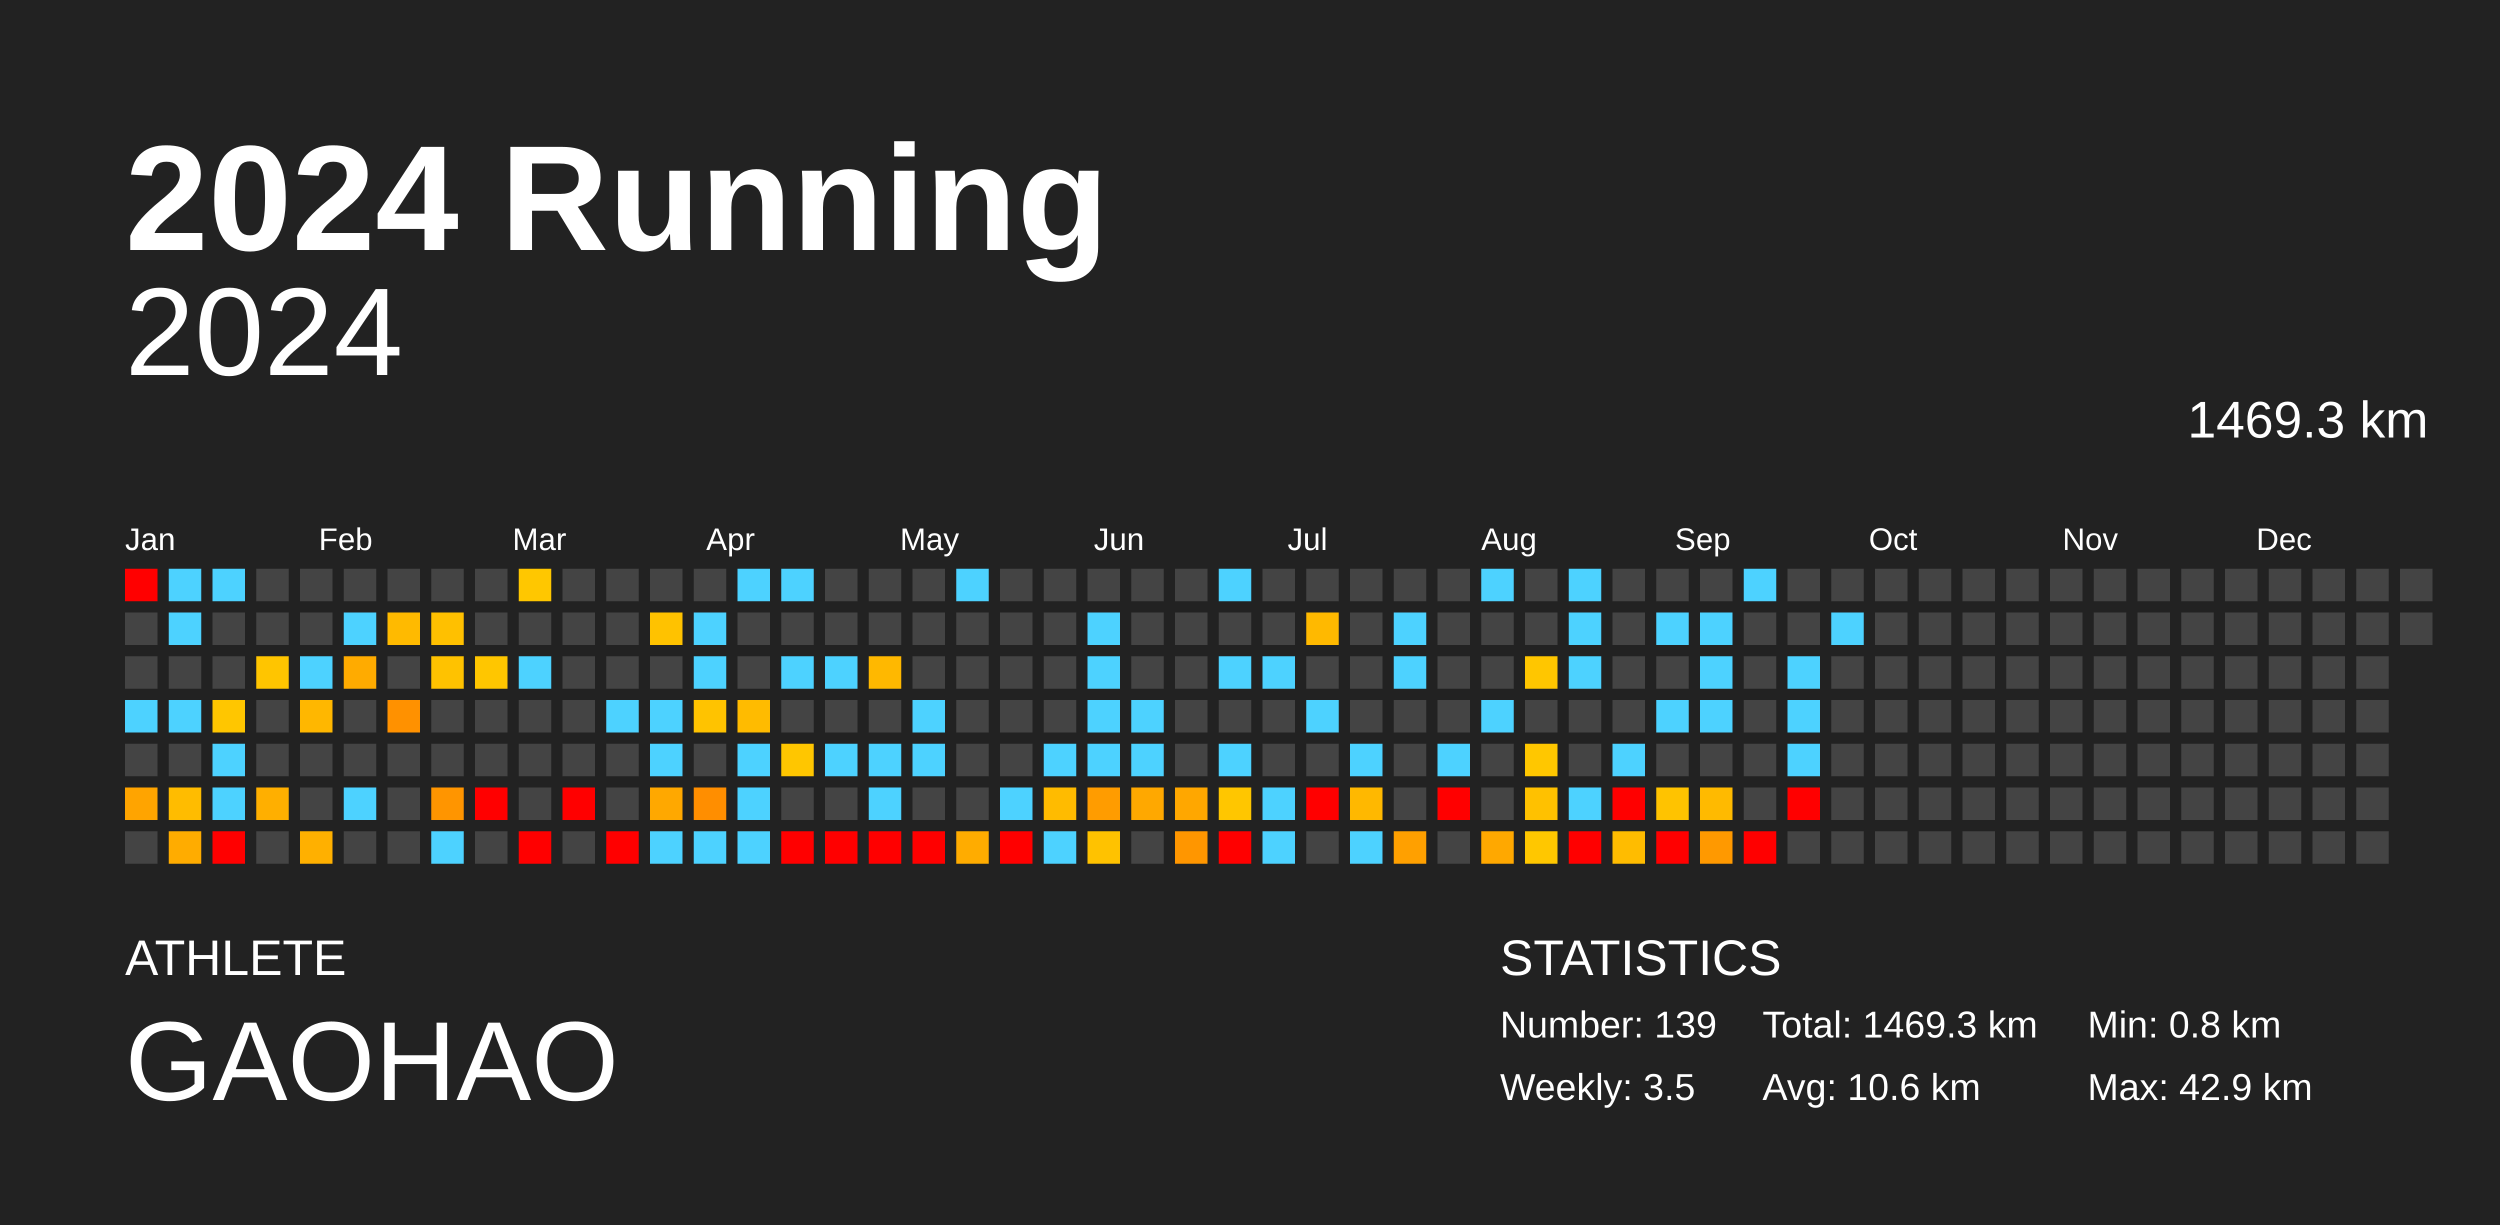
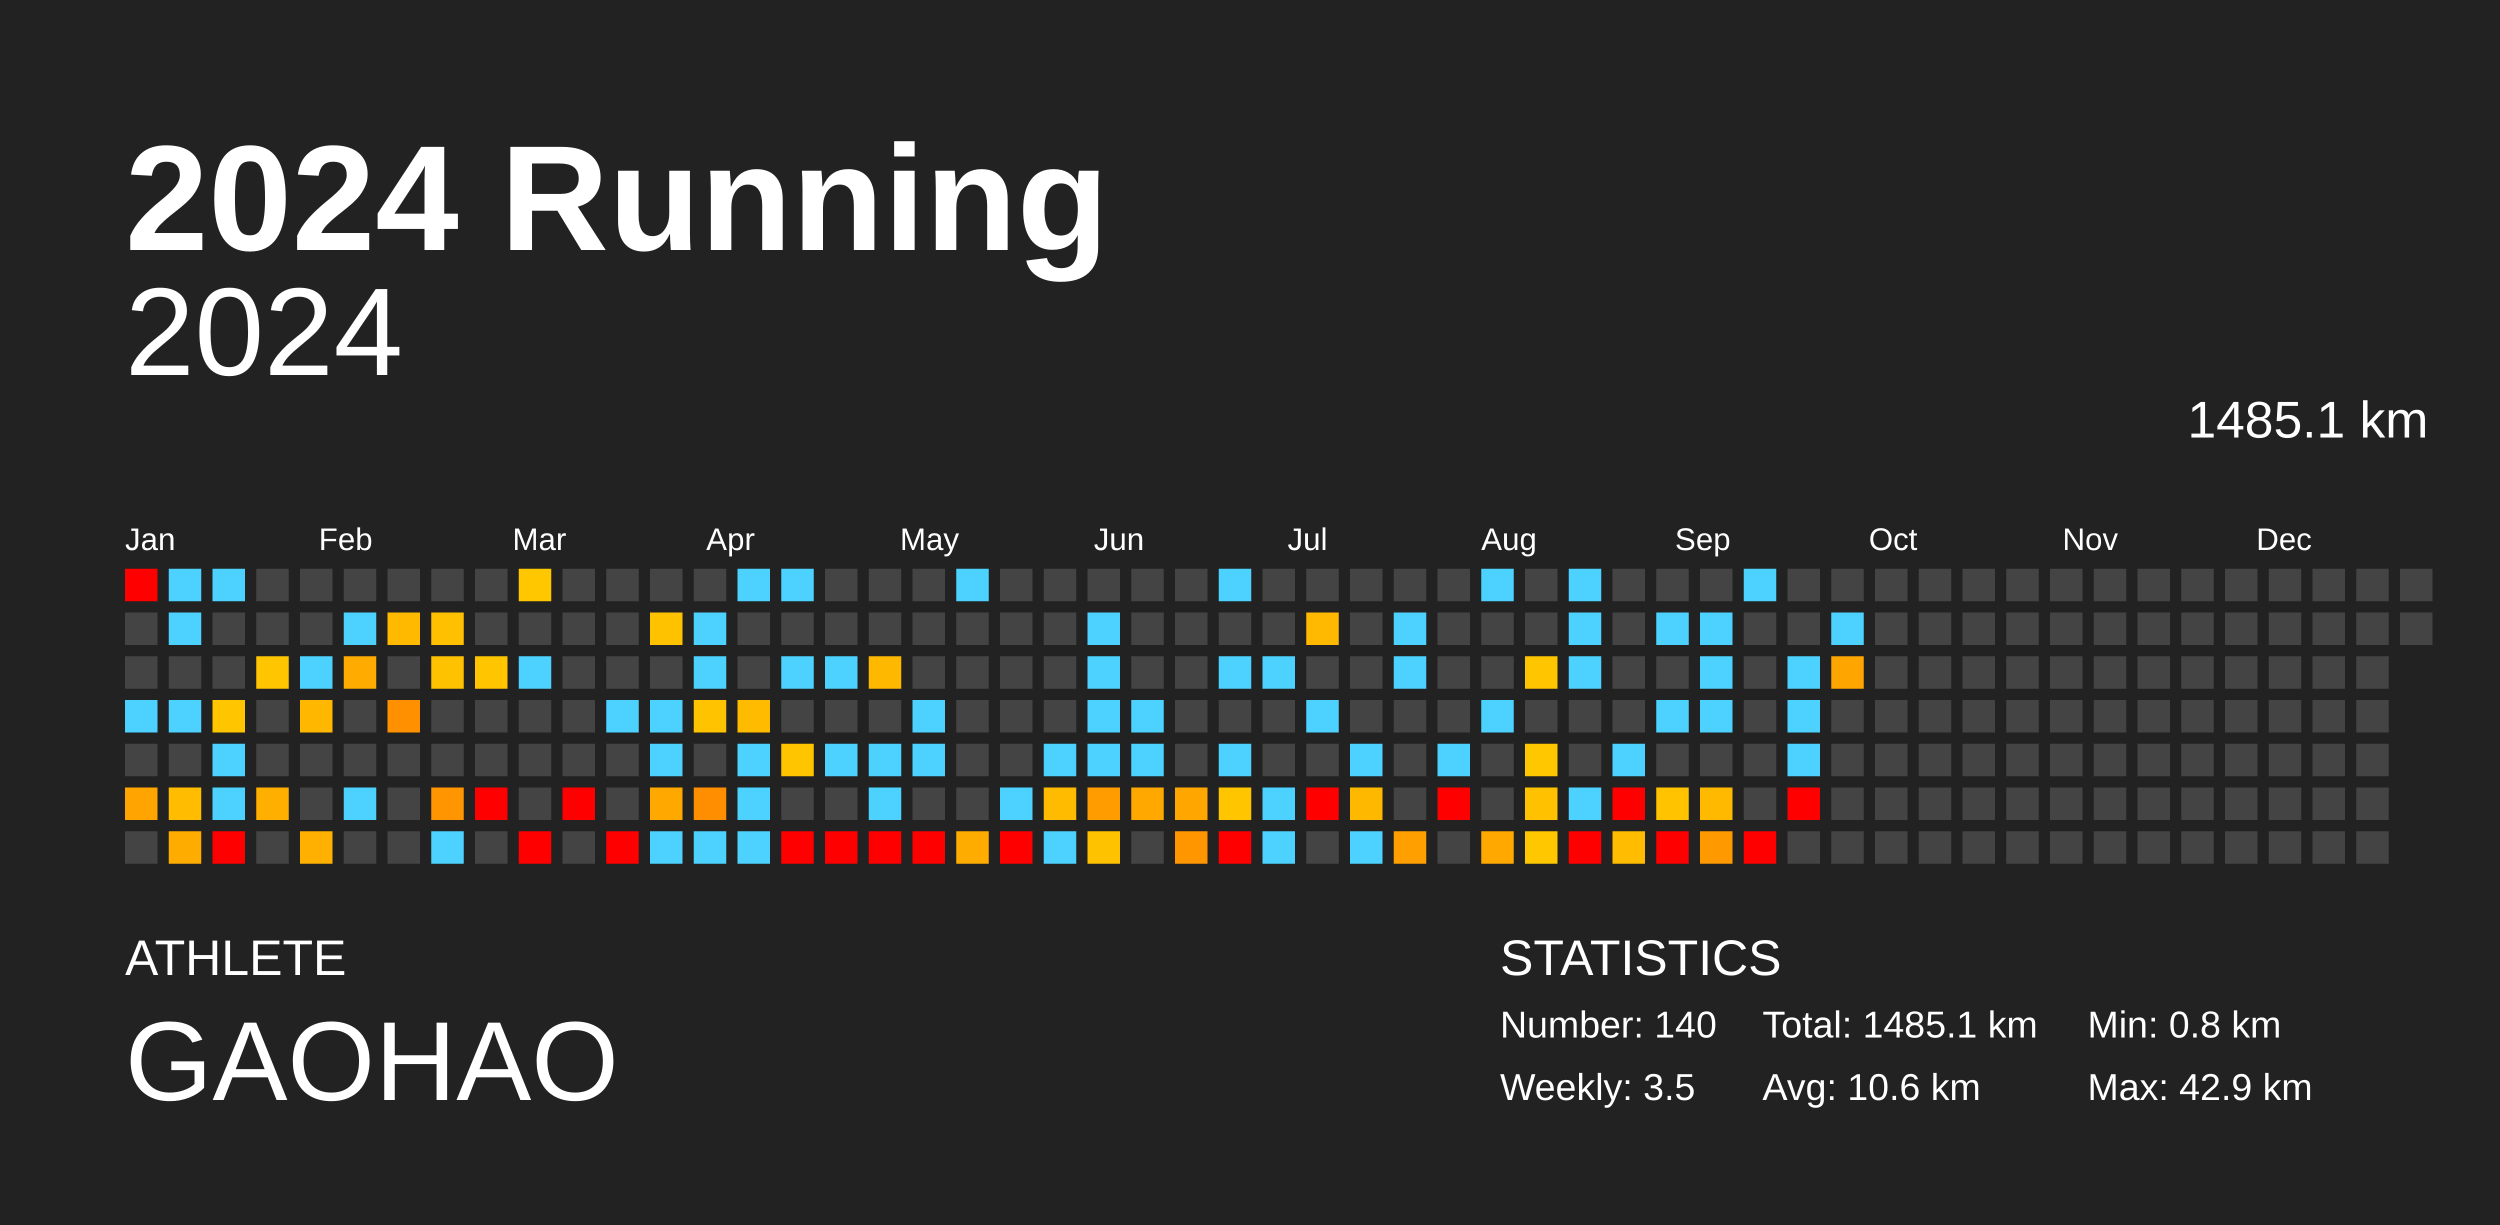
<svg xmlns="http://www.w3.org/2000/svg" baseProfile="full" height="98mm" version="1.1" viewBox="0,0,200,98" width="200mm">
  <defs />
  <rect fill="#222222" height="98" width="200" x="0" y="0" />
  <text fill="#FFFFFF" style="font-size:12px; font-family:Arial; font-weight:bold;" x="10" y="20">2024 Running</text>
  <text fill="#FFFFFF" style="font-size:4px; font-family:Arial" x="10" y="78">ATHLETE</text>
  <text fill="#FFFFFF" style="font-size:9px; font-family:Arial" x="10" y="88">GAOHAO</text>
  <text fill="#FFFFFF" style="font-size:4px; font-family:Arial" x="120" y="78">STATISTICS</text>
-   <text fill="#FFFFFF" style="font-size:3px; font-family:Arial" x="120" y="83">Number: 139</text>
+   <text fill="#FFFFFF" style="font-size:3px; font-family:Arial" x="120" y="83">Number: 140</text>
  <text fill="#FFFFFF" style="font-size:3px; font-family:Arial" x="120" y="88">Weekly: 3.5</text>
-   <text fill="#FFFFFF" style="font-size:3px; font-family:Arial" x="141" y="83">Total: 1469.3 km</text>
+   <text fill="#FFFFFF" style="font-size:3px; font-family:Arial" x="141" y="83">Total: 1485.1 km</text>
  <text fill="#FFFFFF" style="font-size:3px; font-family:Arial" x="141" y="88">Avg: 10.6 km</text>
  <text fill="#FFFFFF" style="font-size:3px; font-family:Arial" x="167" y="83">Min: 0.8 km</text>
  <text fill="#FFFFFF" style="font-size:3px; font-family:Arial" x="167" y="88">Max: 42.9 km</text>
  <text alignment-baseline="hanging" fill="#FFFFFF" style="font-size:10.0px; font-family:Arial;" x="10" y="30">2024</text>
-   <text alignment-baseline="hanging" fill="#FFFFFF" style="font-size:4.125px; font-family:Arial;" x="175" y="35">1469.3 km</text>
+   <text alignment-baseline="hanging" fill="#FFFFFF" style="font-size:4.125px; font-family:Arial;" x="175" y="35">1485.1 km</text>
  <text fill="#FFFFFF" style="font-size:2.5px; font-family:Arial" x="10.0" y="44">Jan</text>
  <text fill="#FFFFFF" style="font-size:2.5px; font-family:Arial" x="25.5" y="44">Feb</text>
  <text fill="#FFFFFF" style="font-size:2.5px; font-family:Arial" x="41.0" y="44">Mar</text>
  <text fill="#FFFFFF" style="font-size:2.5px; font-family:Arial" x="56.5" y="44">Apr</text>
  <text fill="#FFFFFF" style="font-size:2.5px; font-family:Arial" x="72.0" y="44">May</text>
  <text fill="#FFFFFF" style="font-size:2.5px; font-family:Arial" x="87.5" y="44">Jun</text>
  <text fill="#FFFFFF" style="font-size:2.5px; font-family:Arial" x="103.0" y="44">Jul</text>
  <text fill="#FFFFFF" style="font-size:2.5px; font-family:Arial" x="118.5" y="44">Aug</text>
  <text fill="#FFFFFF" style="font-size:2.5px; font-family:Arial" x="134.0" y="44">Sep</text>
  <text fill="#FFFFFF" style="font-size:2.5px; font-family:Arial" x="149.5" y="44">Oct</text>
  <text fill="#FFFFFF" style="font-size:2.5px; font-family:Arial" x="165.0" y="44">Nov</text>
  <text fill="#FFFFFF" style="font-size:2.5px; font-family:Arial" x="180.5" y="44">Dec</text>
  <rect fill="red" height="2.6" width="2.6" x="10.0" y="45.5" />
  <rect fill="#444444" height="2.6" width="2.6" x="10.0" y="49.0" />
  <rect fill="#444444" height="2.6" width="2.6" x="10.0" y="52.5" />
  <rect fill="#4dd2ff" height="2.6" width="2.6" x="10.0" y="56.0" />
  <rect fill="#444444" height="2.6" width="2.6" x="10.0" y="59.5" />
  <rect fill="#ffa400" height="2.6" width="2.6" x="10.0" y="63.0" />
  <rect fill="#444444" height="2.6" width="2.6" x="10.0" y="66.5" />
  <rect fill="#4dd2ff" height="2.6" width="2.6" x="13.5" y="45.5" />
  <rect fill="#4dd2ff" height="2.6" width="2.6" x="13.5" y="49.0" />
  <rect fill="#444444" height="2.6" width="2.6" x="13.5" y="52.5" />
  <rect fill="#4dd2ff" height="2.6" width="2.6" x="13.5" y="56.0" />
  <rect fill="#444444" height="2.6" width="2.6" x="13.5" y="59.5" />
  <rect fill="#ffbc00" height="2.6" width="2.6" x="13.5" y="63.0" />
  <rect fill="#ffac00" height="2.6" width="2.6" x="13.5" y="66.5" />
  <rect fill="#4dd2ff" height="2.6" width="2.6" x="17.0" y="45.5" />
  <rect fill="#444444" height="2.6" width="2.6" x="17.0" y="49.0" />
  <rect fill="#444444" height="2.6" width="2.6" x="17.0" y="52.5" />
  <rect fill="#ffc600" height="2.6" width="2.6" x="17.0" y="56.0" />
  <rect fill="#4dd2ff" height="2.6" width="2.6" x="17.0" y="59.5" />
  <rect fill="#4dd2ff" height="2.6" width="2.6" x="17.0" y="63.0" />
  <rect fill="red" height="2.6" width="2.6" x="17.0" y="66.5" />
  <rect fill="#444444" height="2.6" width="2.6" x="20.5" y="45.5" />
  <rect fill="#444444" height="2.6" width="2.6" x="20.5" y="49.0" />
  <rect fill="#ffc500" height="2.6" width="2.6" x="20.5" y="52.5" />
  <rect fill="#444444" height="2.6" width="2.6" x="20.5" y="56.0" />
  <rect fill="#444444" height="2.6" width="2.6" x="20.5" y="59.5" />
  <rect fill="#ffaf00" height="2.6" width="2.6" x="20.5" y="63.0" />
  <rect fill="#444444" height="2.6" width="2.6" x="20.5" y="66.5" />
  <rect fill="#444444" height="2.6" width="2.6" x="24.0" y="45.5" />
  <rect fill="#444444" height="2.6" width="2.6" x="24.0" y="49.0" />
  <rect fill="#4dd2ff" height="2.6" width="2.6" x="24.0" y="52.5" />
  <rect fill="#ffb700" height="2.6" width="2.6" x="24.0" y="56.0" />
  <rect fill="#444444" height="2.6" width="2.6" x="24.0" y="59.5" />
  <rect fill="#444444" height="2.6" width="2.6" x="24.0" y="63.0" />
  <rect fill="#ffb000" height="2.6" width="2.6" x="24.0" y="66.5" />
  <rect fill="#444444" height="2.6" width="2.6" x="27.5" y="45.5" />
  <rect fill="#4dd2ff" height="2.6" width="2.6" x="27.5" y="49.0" />
  <rect fill="#ffab00" height="2.6" width="2.6" x="27.5" y="52.5" />
  <rect fill="#444444" height="2.6" width="2.6" x="27.5" y="56.0" />
  <rect fill="#444444" height="2.6" width="2.6" x="27.5" y="59.5" />
  <rect fill="#4dd2ff" height="2.6" width="2.6" x="27.5" y="63.0" />
  <rect fill="#444444" height="2.6" width="2.6" x="27.5" y="66.5" />
  <rect fill="#444444" height="2.6" width="2.6" x="31.0" y="45.5" />
  <rect fill="#ffba00" height="2.6" width="2.6" x="31.0" y="49.0" />
  <rect fill="#444444" height="2.6" width="2.6" x="31.0" y="52.5" />
  <rect fill="#ff9100" height="2.6" width="2.6" x="31.0" y="56.0" />
  <rect fill="#444444" height="2.6" width="2.6" x="31.0" y="59.5" />
  <rect fill="#444444" height="2.6" width="2.6" x="31.0" y="63.0" />
  <rect fill="#444444" height="2.6" width="2.6" x="31.0" y="66.5" />
  <rect fill="#444444" height="2.6" width="2.6" x="34.5" y="45.5" />
  <rect fill="#ffc000" height="2.6" width="2.6" x="34.5" y="49.0" />
  <rect fill="#ffc200" height="2.6" width="2.6" x="34.5" y="52.5" />
  <rect fill="#444444" height="2.6" width="2.6" x="34.5" y="56.0" />
  <rect fill="#444444" height="2.6" width="2.6" x="34.5" y="59.5" />
  <rect fill="#ff9500" height="2.6" width="2.6" x="34.5" y="63.0" />
  <rect fill="#4dd2ff" height="2.6" width="2.6" x="34.5" y="66.5" />
  <rect fill="#444444" height="2.6" width="2.6" x="38.0" y="45.5" />
  <rect fill="#444444" height="2.6" width="2.6" x="38.0" y="49.0" />
  <rect fill="#ffc600" height="2.6" width="2.6" x="38.0" y="52.5" />
  <rect fill="#444444" height="2.6" width="2.6" x="38.0" y="56.0" />
  <rect fill="#444444" height="2.6" width="2.6" x="38.0" y="59.5" />
  <rect fill="red" height="2.6" width="2.6" x="38.0" y="63.0" />
  <rect fill="#444444" height="2.6" width="2.6" x="38.0" y="66.5" />
  <rect fill="#ffc700" height="2.6" width="2.6" x="41.5" y="45.5" />
  <rect fill="#444444" height="2.6" width="2.6" x="41.5" y="49.0" />
  <rect fill="#4dd2ff" height="2.6" width="2.6" x="41.5" y="52.5" />
  <rect fill="#444444" height="2.6" width="2.6" x="41.5" y="56.0" />
  <rect fill="#444444" height="2.6" width="2.6" x="41.5" y="59.5" />
  <rect fill="#444444" height="2.6" width="2.6" x="41.5" y="63.0" />
  <rect fill="red" height="2.6" width="2.6" x="41.5" y="66.5" />
  <rect fill="#444444" height="2.6" width="2.6" x="45.0" y="45.5" />
  <rect fill="#444444" height="2.6" width="2.6" x="45.0" y="49.0" />
  <rect fill="#444444" height="2.6" width="2.6" x="45.0" y="52.5" />
  <rect fill="#444444" height="2.6" width="2.6" x="45.0" y="56.0" />
  <rect fill="#444444" height="2.6" width="2.6" x="45.0" y="59.5" />
  <rect fill="red" height="2.6" width="2.6" x="45.0" y="63.0" />
  <rect fill="#444444" height="2.6" width="2.6" x="45.0" y="66.5" />
  <rect fill="#444444" height="2.6" width="2.6" x="48.5" y="45.5" />
  <rect fill="#444444" height="2.6" width="2.6" x="48.5" y="49.0" />
  <rect fill="#444444" height="2.6" width="2.6" x="48.5" y="52.5" />
  <rect fill="#4dd2ff" height="2.6" width="2.6" x="48.5" y="56.0" />
  <rect fill="#444444" height="2.6" width="2.6" x="48.5" y="59.5" />
  <rect fill="#444444" height="2.6" width="2.6" x="48.5" y="63.0" />
  <rect fill="red" height="2.6" width="2.6" x="48.5" y="66.5" />
  <rect fill="#444444" height="2.6" width="2.6" x="52.0" y="45.5" />
  <rect fill="#ffc200" height="2.6" width="2.6" x="52.0" y="49.0" />
  <rect fill="#444444" height="2.6" width="2.6" x="52.0" y="52.5" />
  <rect fill="#4dd2ff" height="2.6" width="2.6" x="52.0" y="56.0" />
  <rect fill="#4dd2ff" height="2.6" width="2.6" x="52.0" y="59.5" />
  <rect fill="#ffa800" height="2.6" width="2.6" x="52.0" y="63.0" />
  <rect fill="#4dd2ff" height="2.6" width="2.6" x="52.0" y="66.5" />
  <rect fill="#444444" height="2.6" width="2.6" x="55.5" y="45.5" />
  <rect fill="#4dd2ff" height="2.6" width="2.6" x="55.5" y="49.0" />
  <rect fill="#4dd2ff" height="2.6" width="2.6" x="55.5" y="52.5" />
  <rect fill="#ffc300" height="2.6" width="2.6" x="55.5" y="56.0" />
  <rect fill="#444444" height="2.6" width="2.6" x="55.5" y="59.5" />
  <rect fill="#ff8e00" height="2.6" width="2.6" x="55.5" y="63.0" />
  <rect fill="#4dd2ff" height="2.6" width="2.6" x="55.5" y="66.5" />
  <rect fill="#4dd2ff" height="2.6" width="2.6" x="59.0" y="45.5" />
  <rect fill="#444444" height="2.6" width="2.6" x="59.0" y="49.0" />
  <rect fill="#444444" height="2.6" width="2.6" x="59.0" y="52.5" />
  <rect fill="#ffbb00" height="2.6" width="2.6" x="59.0" y="56.0" />
  <rect fill="#4dd2ff" height="2.6" width="2.6" x="59.0" y="59.5" />
  <rect fill="#4dd2ff" height="2.6" width="2.6" x="59.0" y="63.0" />
  <rect fill="#4dd2ff" height="2.6" width="2.6" x="59.0" y="66.5" />
  <rect fill="#4dd2ff" height="2.6" width="2.6" x="62.5" y="45.5" />
  <rect fill="#444444" height="2.6" width="2.6" x="62.5" y="49.0" />
  <rect fill="#4dd2ff" height="2.6" width="2.6" x="62.5" y="52.5" />
  <rect fill="#444444" height="2.6" width="2.6" x="62.5" y="56.0" />
  <rect fill="#ffc600" height="2.6" width="2.6" x="62.5" y="59.5" />
  <rect fill="#444444" height="2.6" width="2.6" x="62.5" y="63.0" />
  <rect fill="red" height="2.6" width="2.6" x="62.5" y="66.5" />
  <rect fill="#444444" height="2.6" width="2.6" x="66.0" y="45.5" />
  <rect fill="#444444" height="2.6" width="2.6" x="66.0" y="49.0" />
  <rect fill="#4dd2ff" height="2.6" width="2.6" x="66.0" y="52.5" />
  <rect fill="#444444" height="2.6" width="2.6" x="66.0" y="56.0" />
  <rect fill="#4dd2ff" height="2.6" width="2.6" x="66.0" y="59.5" />
  <rect fill="#444444" height="2.6" width="2.6" x="66.0" y="63.0" />
  <rect fill="red" height="2.6" width="2.6" x="66.0" y="66.5" />
  <rect fill="#444444" height="2.6" width="2.6" x="69.5" y="45.5" />
  <rect fill="#444444" height="2.6" width="2.6" x="69.5" y="49.0" />
  <rect fill="#ffb800" height="2.6" width="2.6" x="69.5" y="52.5" />
  <rect fill="#444444" height="2.6" width="2.6" x="69.5" y="56.0" />
  <rect fill="#4dd2ff" height="2.6" width="2.6" x="69.5" y="59.5" />
  <rect fill="#4dd2ff" height="2.6" width="2.6" x="69.5" y="63.0" />
  <rect fill="red" height="2.6" width="2.6" x="69.5" y="66.5" />
  <rect fill="#444444" height="2.6" width="2.6" x="73.0" y="45.5" />
  <rect fill="#444444" height="2.6" width="2.6" x="73.0" y="49.0" />
  <rect fill="#444444" height="2.6" width="2.6" x="73.0" y="52.5" />
  <rect fill="#4dd2ff" height="2.6" width="2.6" x="73.0" y="56.0" />
  <rect fill="#4dd2ff" height="2.6" width="2.6" x="73.0" y="59.5" />
  <rect fill="#444444" height="2.6" width="2.6" x="73.0" y="63.0" />
  <rect fill="red" height="2.6" width="2.6" x="73.0" y="66.5" />
  <rect fill="#4dd2ff" height="2.6" width="2.6" x="76.5" y="45.5" />
  <rect fill="#444444" height="2.6" width="2.6" x="76.5" y="49.0" />
  <rect fill="#444444" height="2.6" width="2.6" x="76.5" y="52.5" />
  <rect fill="#444444" height="2.6" width="2.6" x="76.5" y="56.0" />
  <rect fill="#444444" height="2.6" width="2.6" x="76.5" y="59.5" />
  <rect fill="#444444" height="2.6" width="2.6" x="76.5" y="63.0" />
  <rect fill="#ffac00" height="2.6" width="2.6" x="76.5" y="66.5" />
  <rect fill="#444444" height="2.6" width="2.6" x="80.0" y="45.5" />
  <rect fill="#444444" height="2.6" width="2.6" x="80.0" y="49.0" />
  <rect fill="#444444" height="2.6" width="2.6" x="80.0" y="52.5" />
  <rect fill="#444444" height="2.6" width="2.6" x="80.0" y="56.0" />
  <rect fill="#444444" height="2.6" width="2.6" x="80.0" y="59.5" />
  <rect fill="#4dd2ff" height="2.6" width="2.6" x="80.0" y="63.0" />
  <rect fill="red" height="2.6" width="2.6" x="80.0" y="66.5" />
  <rect fill="#444444" height="2.6" width="2.6" x="83.5" y="45.5" />
  <rect fill="#444444" height="2.6" width="2.6" x="83.5" y="49.0" />
  <rect fill="#444444" height="2.6" width="2.6" x="83.5" y="52.5" />
  <rect fill="#444444" height="2.6" width="2.6" x="83.5" y="56.0" />
  <rect fill="#4dd2ff" height="2.6" width="2.6" x="83.5" y="59.5" />
  <rect fill="#ffbb00" height="2.6" width="2.6" x="83.5" y="63.0" />
  <rect fill="#4dd2ff" height="2.6" width="2.6" x="83.5" y="66.5" />
  <rect fill="#444444" height="2.6" width="2.6" x="87.0" y="45.5" />
  <rect fill="#4dd2ff" height="2.6" width="2.6" x="87.0" y="49.0" />
  <rect fill="#4dd2ff" height="2.6" width="2.6" x="87.0" y="52.5" />
  <rect fill="#4dd2ff" height="2.6" width="2.6" x="87.0" y="56.0" />
  <rect fill="#4dd2ff" height="2.6" width="2.6" x="87.0" y="59.5" />
  <rect fill="#ff9c00" height="2.6" width="2.6" x="87.0" y="63.0" />
  <rect fill="#ffc200" height="2.6" width="2.6" x="87.0" y="66.5" />
  <rect fill="#444444" height="2.6" width="2.6" x="90.5" y="45.5" />
  <rect fill="#444444" height="2.6" width="2.6" x="90.5" y="49.0" />
  <rect fill="#444444" height="2.6" width="2.6" x="90.5" y="52.5" />
  <rect fill="#4dd2ff" height="2.6" width="2.6" x="90.5" y="56.0" />
  <rect fill="#4dd2ff" height="2.6" width="2.6" x="90.5" y="59.5" />
  <rect fill="#ffa800" height="2.6" width="2.6" x="90.5" y="63.0" />
  <rect fill="#444444" height="2.6" width="2.6" x="90.5" y="66.5" />
  <rect fill="#444444" height="2.6" width="2.6" x="94.0" y="45.5" />
  <rect fill="#444444" height="2.6" width="2.6" x="94.0" y="49.0" />
  <rect fill="#444444" height="2.6" width="2.6" x="94.0" y="52.5" />
  <rect fill="#444444" height="2.6" width="2.6" x="94.0" y="56.0" />
  <rect fill="#444444" height="2.6" width="2.6" x="94.0" y="59.5" />
  <rect fill="#ffa700" height="2.6" width="2.6" x="94.0" y="63.0" />
  <rect fill="#ff9600" height="2.6" width="2.6" x="94.0" y="66.5" />
  <rect fill="#4dd2ff" height="2.6" width="2.6" x="97.5" y="45.5" />
  <rect fill="#444444" height="2.6" width="2.6" x="97.5" y="49.0" />
  <rect fill="#4dd2ff" height="2.6" width="2.6" x="97.5" y="52.5" />
  <rect fill="#444444" height="2.6" width="2.6" x="97.5" y="56.0" />
  <rect fill="#4dd2ff" height="2.6" width="2.6" x="97.5" y="59.5" />
  <rect fill="#ffc600" height="2.6" width="2.6" x="97.5" y="63.0" />
  <rect fill="red" height="2.6" width="2.6" x="97.5" y="66.5" />
  <rect fill="#444444" height="2.6" width="2.6" x="101.0" y="45.5" />
  <rect fill="#444444" height="2.6" width="2.6" x="101.0" y="49.0" />
  <rect fill="#4dd2ff" height="2.6" width="2.6" x="101.0" y="52.5" />
  <rect fill="#444444" height="2.6" width="2.6" x="101.0" y="56.0" />
  <rect fill="#444444" height="2.6" width="2.6" x="101.0" y="59.5" />
  <rect fill="#4dd2ff" height="2.6" width="2.6" x="101.0" y="63.0" />
  <rect fill="#4dd2ff" height="2.6" width="2.6" x="101.0" y="66.5" />
  <rect fill="#444444" height="2.6" width="2.6" x="104.5" y="45.5" />
  <rect fill="#ffb900" height="2.6" width="2.6" x="104.5" y="49.0" />
  <rect fill="#444444" height="2.6" width="2.6" x="104.5" y="52.5" />
  <rect fill="#4dd2ff" height="2.6" width="2.6" x="104.5" y="56.0" />
  <rect fill="#444444" height="2.6" width="2.6" x="104.5" y="59.5" />
  <rect fill="red" height="2.6" width="2.6" x="104.5" y="63.0" />
  <rect fill="#444444" height="2.6" width="2.6" x="104.5" y="66.5" />
  <rect fill="#444444" height="2.6" width="2.6" x="108.0" y="45.5" />
  <rect fill="#444444" height="2.6" width="2.6" x="108.0" y="49.0" />
  <rect fill="#444444" height="2.6" width="2.6" x="108.0" y="52.5" />
  <rect fill="#444444" height="2.6" width="2.6" x="108.0" y="56.0" />
  <rect fill="#4dd2ff" height="2.6" width="2.6" x="108.0" y="59.5" />
  <rect fill="#ffb800" height="2.6" width="2.6" x="108.0" y="63.0" />
  <rect fill="#4dd2ff" height="2.6" width="2.6" x="108.0" y="66.5" />
  <rect fill="#444444" height="2.6" width="2.6" x="111.5" y="45.5" />
  <rect fill="#4dd2ff" height="2.6" width="2.6" x="111.5" y="49.0" />
  <rect fill="#4dd2ff" height="2.6" width="2.6" x="111.5" y="52.5" />
  <rect fill="#444444" height="2.6" width="2.6" x="111.5" y="56.0" />
  <rect fill="#444444" height="2.6" width="2.6" x="111.5" y="59.5" />
  <rect fill="#444444" height="2.6" width="2.6" x="111.5" y="63.0" />
  <rect fill="#ffa000" height="2.6" width="2.6" x="111.5" y="66.5" />
  <rect fill="#444444" height="2.6" width="2.6" x="115.0" y="45.5" />
  <rect fill="#444444" height="2.6" width="2.6" x="115.0" y="49.0" />
  <rect fill="#444444" height="2.6" width="2.6" x="115.0" y="52.5" />
  <rect fill="#444444" height="2.6" width="2.6" x="115.0" y="56.0" />
  <rect fill="#4dd2ff" height="2.6" width="2.6" x="115.0" y="59.5" />
  <rect fill="red" height="2.6" width="2.6" x="115.0" y="63.0" />
  <rect fill="#444444" height="2.6" width="2.6" x="115.0" y="66.5" />
  <rect fill="#4dd2ff" height="2.6" width="2.6" x="118.5" y="45.5" />
  <rect fill="#444444" height="2.6" width="2.6" x="118.5" y="49.0" />
  <rect fill="#444444" height="2.6" width="2.6" x="118.5" y="52.5" />
  <rect fill="#4dd2ff" height="2.6" width="2.6" x="118.5" y="56.0" />
  <rect fill="#444444" height="2.6" width="2.6" x="118.5" y="59.5" />
  <rect fill="#444444" height="2.6" width="2.6" x="118.5" y="63.0" />
  <rect fill="#ffa800" height="2.6" width="2.6" x="118.5" y="66.5" />
  <rect fill="#444444" height="2.6" width="2.6" x="122.0" y="45.5" />
  <rect fill="#444444" height="2.6" width="2.6" x="122.0" y="49.0" />
  <rect fill="#ffc600" height="2.6" width="2.6" x="122.0" y="52.5" />
  <rect fill="#444444" height="2.6" width="2.6" x="122.0" y="56.0" />
  <rect fill="#ffc700" height="2.6" width="2.6" x="122.0" y="59.5" />
  <rect fill="#ffc100" height="2.6" width="2.6" x="122.0" y="63.0" />
  <rect fill="#ffc700" height="2.6" width="2.6" x="122.0" y="66.5" />
  <rect fill="#4dd2ff" height="2.6" width="2.6" x="125.5" y="45.5" />
  <rect fill="#4dd2ff" height="2.6" width="2.6" x="125.5" y="49.0" />
  <rect fill="#4dd2ff" height="2.6" width="2.6" x="125.5" y="52.5" />
  <rect fill="#444444" height="2.6" width="2.6" x="125.5" y="56.0" />
  <rect fill="#444444" height="2.6" width="2.6" x="125.5" y="59.5" />
  <rect fill="#4dd2ff" height="2.6" width="2.6" x="125.5" y="63.0" />
  <rect fill="red" height="2.6" width="2.6" x="125.5" y="66.5" />
  <rect fill="#444444" height="2.6" width="2.6" x="129.0" y="45.5" />
  <rect fill="#444444" height="2.6" width="2.6" x="129.0" y="49.0" />
  <rect fill="#444444" height="2.6" width="2.6" x="129.0" y="52.5" />
  <rect fill="#444444" height="2.6" width="2.6" x="129.0" y="56.0" />
  <rect fill="#4dd2ff" height="2.6" width="2.6" x="129.0" y="59.5" />
  <rect fill="red" height="2.6" width="2.6" x="129.0" y="63.0" />
  <rect fill="#ffbc00" height="2.6" width="2.6" x="129.0" y="66.5" />
  <rect fill="#444444" height="2.6" width="2.6" x="132.5" y="45.5" />
  <rect fill="#4dd2ff" height="2.6" width="2.6" x="132.5" y="49.0" />
  <rect fill="#444444" height="2.6" width="2.6" x="132.5" y="52.5" />
  <rect fill="#4dd2ff" height="2.6" width="2.6" x="132.5" y="56.0" />
  <rect fill="#444444" height="2.6" width="2.6" x="132.5" y="59.5" />
  <rect fill="#ffc300" height="2.6" width="2.6" x="132.5" y="63.0" />
  <rect fill="red" height="2.6" width="2.6" x="132.5" y="66.5" />
  <rect fill="#444444" height="2.6" width="2.6" x="136.0" y="45.5" />
  <rect fill="#4dd2ff" height="2.6" width="2.6" x="136.0" y="49.0" />
  <rect fill="#4dd2ff" height="2.6" width="2.6" x="136.0" y="52.5" />
  <rect fill="#4dd2ff" height="2.6" width="2.6" x="136.0" y="56.0" />
  <rect fill="#444444" height="2.6" width="2.6" x="136.0" y="59.5" />
  <rect fill="#ffba00" height="2.6" width="2.6" x="136.0" y="63.0" />
  <rect fill="#ff9900" height="2.6" width="2.6" x="136.0" y="66.5" />
  <rect fill="#4dd2ff" height="2.6" width="2.6" x="139.5" y="45.5" />
  <rect fill="#444444" height="2.6" width="2.6" x="139.5" y="49.0" />
  <rect fill="#444444" height="2.6" width="2.6" x="139.5" y="52.5" />
  <rect fill="#444444" height="2.6" width="2.6" x="139.5" y="56.0" />
  <rect fill="#444444" height="2.6" width="2.6" x="139.5" y="59.5" />
  <rect fill="#444444" height="2.6" width="2.6" x="139.5" y="63.0" />
  <rect fill="red" height="2.6" width="2.6" x="139.5" y="66.5" />
  <rect fill="#444444" height="2.6" width="2.6" x="143.0" y="45.5" />
  <rect fill="#444444" height="2.6" width="2.6" x="143.0" y="49.0" />
  <rect fill="#4dd2ff" height="2.6" width="2.6" x="143.0" y="52.5" />
  <rect fill="#4dd2ff" height="2.6" width="2.6" x="143.0" y="56.0" />
  <rect fill="#4dd2ff" height="2.6" width="2.6" x="143.0" y="59.5" />
  <rect fill="red" height="2.6" width="2.6" x="143.0" y="63.0" />
  <rect fill="#444444" height="2.6" width="2.6" x="143.0" y="66.5" />
  <rect fill="#444444" height="2.6" width="2.6" x="146.5" y="45.5" />
  <rect fill="#4dd2ff" height="2.6" width="2.6" x="146.5" y="49.0" />
-   <rect fill="#444444" height="2.6" width="2.6" x="146.5" y="52.5" />
+   <rect fill="#ffa500" height="2.6" width="2.6" x="146.5" y="52.5" />
  <rect fill="#444444" height="2.6" width="2.6" x="146.5" y="56.0" />
  <rect fill="#444444" height="2.6" width="2.6" x="146.5" y="59.5" />
  <rect fill="#444444" height="2.6" width="2.6" x="146.5" y="63.0" />
  <rect fill="#444444" height="2.6" width="2.6" x="146.5" y="66.5" />
  <rect fill="#444444" height="2.6" width="2.6" x="150.0" y="45.5" />
  <rect fill="#444444" height="2.6" width="2.6" x="150.0" y="49.0" />
  <rect fill="#444444" height="2.6" width="2.6" x="150.0" y="52.5" />
  <rect fill="#444444" height="2.6" width="2.6" x="150.0" y="56.0" />
  <rect fill="#444444" height="2.6" width="2.6" x="150.0" y="59.5" />
  <rect fill="#444444" height="2.6" width="2.6" x="150.0" y="63.0" />
  <rect fill="#444444" height="2.6" width="2.6" x="150.0" y="66.5" />
  <rect fill="#444444" height="2.6" width="2.6" x="153.5" y="45.5" />
  <rect fill="#444444" height="2.6" width="2.6" x="153.5" y="49.0" />
  <rect fill="#444444" height="2.6" width="2.6" x="153.5" y="52.5" />
  <rect fill="#444444" height="2.6" width="2.6" x="153.5" y="56.0" />
  <rect fill="#444444" height="2.6" width="2.6" x="153.5" y="59.5" />
  <rect fill="#444444" height="2.6" width="2.6" x="153.5" y="63.0" />
  <rect fill="#444444" height="2.6" width="2.6" x="153.5" y="66.5" />
  <rect fill="#444444" height="2.6" width="2.6" x="157.0" y="45.5" />
  <rect fill="#444444" height="2.6" width="2.6" x="157.0" y="49.0" />
  <rect fill="#444444" height="2.6" width="2.6" x="157.0" y="52.5" />
  <rect fill="#444444" height="2.6" width="2.6" x="157.0" y="56.0" />
  <rect fill="#444444" height="2.6" width="2.6" x="157.0" y="59.5" />
  <rect fill="#444444" height="2.6" width="2.6" x="157.0" y="63.0" />
  <rect fill="#444444" height="2.6" width="2.6" x="157.0" y="66.5" />
  <rect fill="#444444" height="2.6" width="2.6" x="160.5" y="45.5" />
  <rect fill="#444444" height="2.6" width="2.6" x="160.5" y="49.0" />
  <rect fill="#444444" height="2.6" width="2.6" x="160.5" y="52.5" />
  <rect fill="#444444" height="2.6" width="2.6" x="160.5" y="56.0" />
  <rect fill="#444444" height="2.6" width="2.6" x="160.5" y="59.5" />
  <rect fill="#444444" height="2.6" width="2.6" x="160.5" y="63.0" />
  <rect fill="#444444" height="2.6" width="2.6" x="160.5" y="66.5" />
  <rect fill="#444444" height="2.6" width="2.6" x="164.0" y="45.5" />
  <rect fill="#444444" height="2.6" width="2.6" x="164.0" y="49.0" />
  <rect fill="#444444" height="2.6" width="2.6" x="164.0" y="52.5" />
  <rect fill="#444444" height="2.6" width="2.6" x="164.0" y="56.0" />
  <rect fill="#444444" height="2.6" width="2.6" x="164.0" y="59.5" />
  <rect fill="#444444" height="2.6" width="2.6" x="164.0" y="63.0" />
  <rect fill="#444444" height="2.6" width="2.6" x="164.0" y="66.5" />
  <rect fill="#444444" height="2.6" width="2.6" x="167.5" y="45.5" />
  <rect fill="#444444" height="2.6" width="2.6" x="167.5" y="49.0" />
  <rect fill="#444444" height="2.6" width="2.6" x="167.5" y="52.5" />
  <rect fill="#444444" height="2.6" width="2.6" x="167.5" y="56.0" />
  <rect fill="#444444" height="2.6" width="2.6" x="167.5" y="59.5" />
  <rect fill="#444444" height="2.6" width="2.6" x="167.5" y="63.0" />
  <rect fill="#444444" height="2.6" width="2.6" x="167.5" y="66.5" />
  <rect fill="#444444" height="2.6" width="2.6" x="171.0" y="45.5" />
  <rect fill="#444444" height="2.6" width="2.6" x="171.0" y="49.0" />
  <rect fill="#444444" height="2.6" width="2.6" x="171.0" y="52.5" />
  <rect fill="#444444" height="2.6" width="2.6" x="171.0" y="56.0" />
  <rect fill="#444444" height="2.6" width="2.6" x="171.0" y="59.5" />
  <rect fill="#444444" height="2.6" width="2.6" x="171.0" y="63.0" />
  <rect fill="#444444" height="2.6" width="2.6" x="171.0" y="66.5" />
  <rect fill="#444444" height="2.6" width="2.6" x="174.5" y="45.5" />
  <rect fill="#444444" height="2.6" width="2.6" x="174.5" y="49.0" />
  <rect fill="#444444" height="2.6" width="2.6" x="174.5" y="52.5" />
  <rect fill="#444444" height="2.6" width="2.6" x="174.5" y="56.0" />
  <rect fill="#444444" height="2.6" width="2.6" x="174.5" y="59.5" />
  <rect fill="#444444" height="2.6" width="2.6" x="174.5" y="63.0" />
  <rect fill="#444444" height="2.6" width="2.6" x="174.5" y="66.5" />
  <rect fill="#444444" height="2.6" width="2.6" x="178.0" y="45.5" />
  <rect fill="#444444" height="2.6" width="2.6" x="178.0" y="49.0" />
  <rect fill="#444444" height="2.6" width="2.6" x="178.0" y="52.5" />
  <rect fill="#444444" height="2.6" width="2.6" x="178.0" y="56.0" />
  <rect fill="#444444" height="2.6" width="2.6" x="178.0" y="59.5" />
  <rect fill="#444444" height="2.6" width="2.6" x="178.0" y="63.0" />
  <rect fill="#444444" height="2.6" width="2.6" x="178.0" y="66.5" />
  <rect fill="#444444" height="2.6" width="2.6" x="181.5" y="45.5" />
  <rect fill="#444444" height="2.6" width="2.6" x="181.5" y="49.0" />
  <rect fill="#444444" height="2.6" width="2.6" x="181.5" y="52.5" />
  <rect fill="#444444" height="2.6" width="2.6" x="181.5" y="56.0" />
  <rect fill="#444444" height="2.6" width="2.6" x="181.5" y="59.5" />
  <rect fill="#444444" height="2.6" width="2.6" x="181.5" y="63.0" />
  <rect fill="#444444" height="2.6" width="2.6" x="181.5" y="66.5" />
  <rect fill="#444444" height="2.6" width="2.6" x="185.0" y="45.5" />
  <rect fill="#444444" height="2.6" width="2.6" x="185.0" y="49.0" />
  <rect fill="#444444" height="2.6" width="2.6" x="185.0" y="52.5" />
  <rect fill="#444444" height="2.6" width="2.6" x="185.0" y="56.0" />
  <rect fill="#444444" height="2.6" width="2.6" x="185.0" y="59.5" />
  <rect fill="#444444" height="2.6" width="2.6" x="185.0" y="63.0" />
  <rect fill="#444444" height="2.6" width="2.6" x="185.0" y="66.5" />
  <rect fill="#444444" height="2.6" width="2.6" x="188.5" y="45.5" />
  <rect fill="#444444" height="2.6" width="2.6" x="188.5" y="49.0" />
  <rect fill="#444444" height="2.6" width="2.6" x="188.5" y="52.5" />
  <rect fill="#444444" height="2.6" width="2.6" x="188.5" y="56.0" />
  <rect fill="#444444" height="2.6" width="2.6" x="188.5" y="59.5" />
  <rect fill="#444444" height="2.6" width="2.6" x="188.5" y="63.0" />
  <rect fill="#444444" height="2.6" width="2.6" x="188.5" y="66.5" />
  <rect fill="#444444" height="2.6" width="2.6" x="192.0" y="45.5" />
  <rect fill="#444444" height="2.6" width="2.6" x="192.0" y="49.0" />
</svg>
